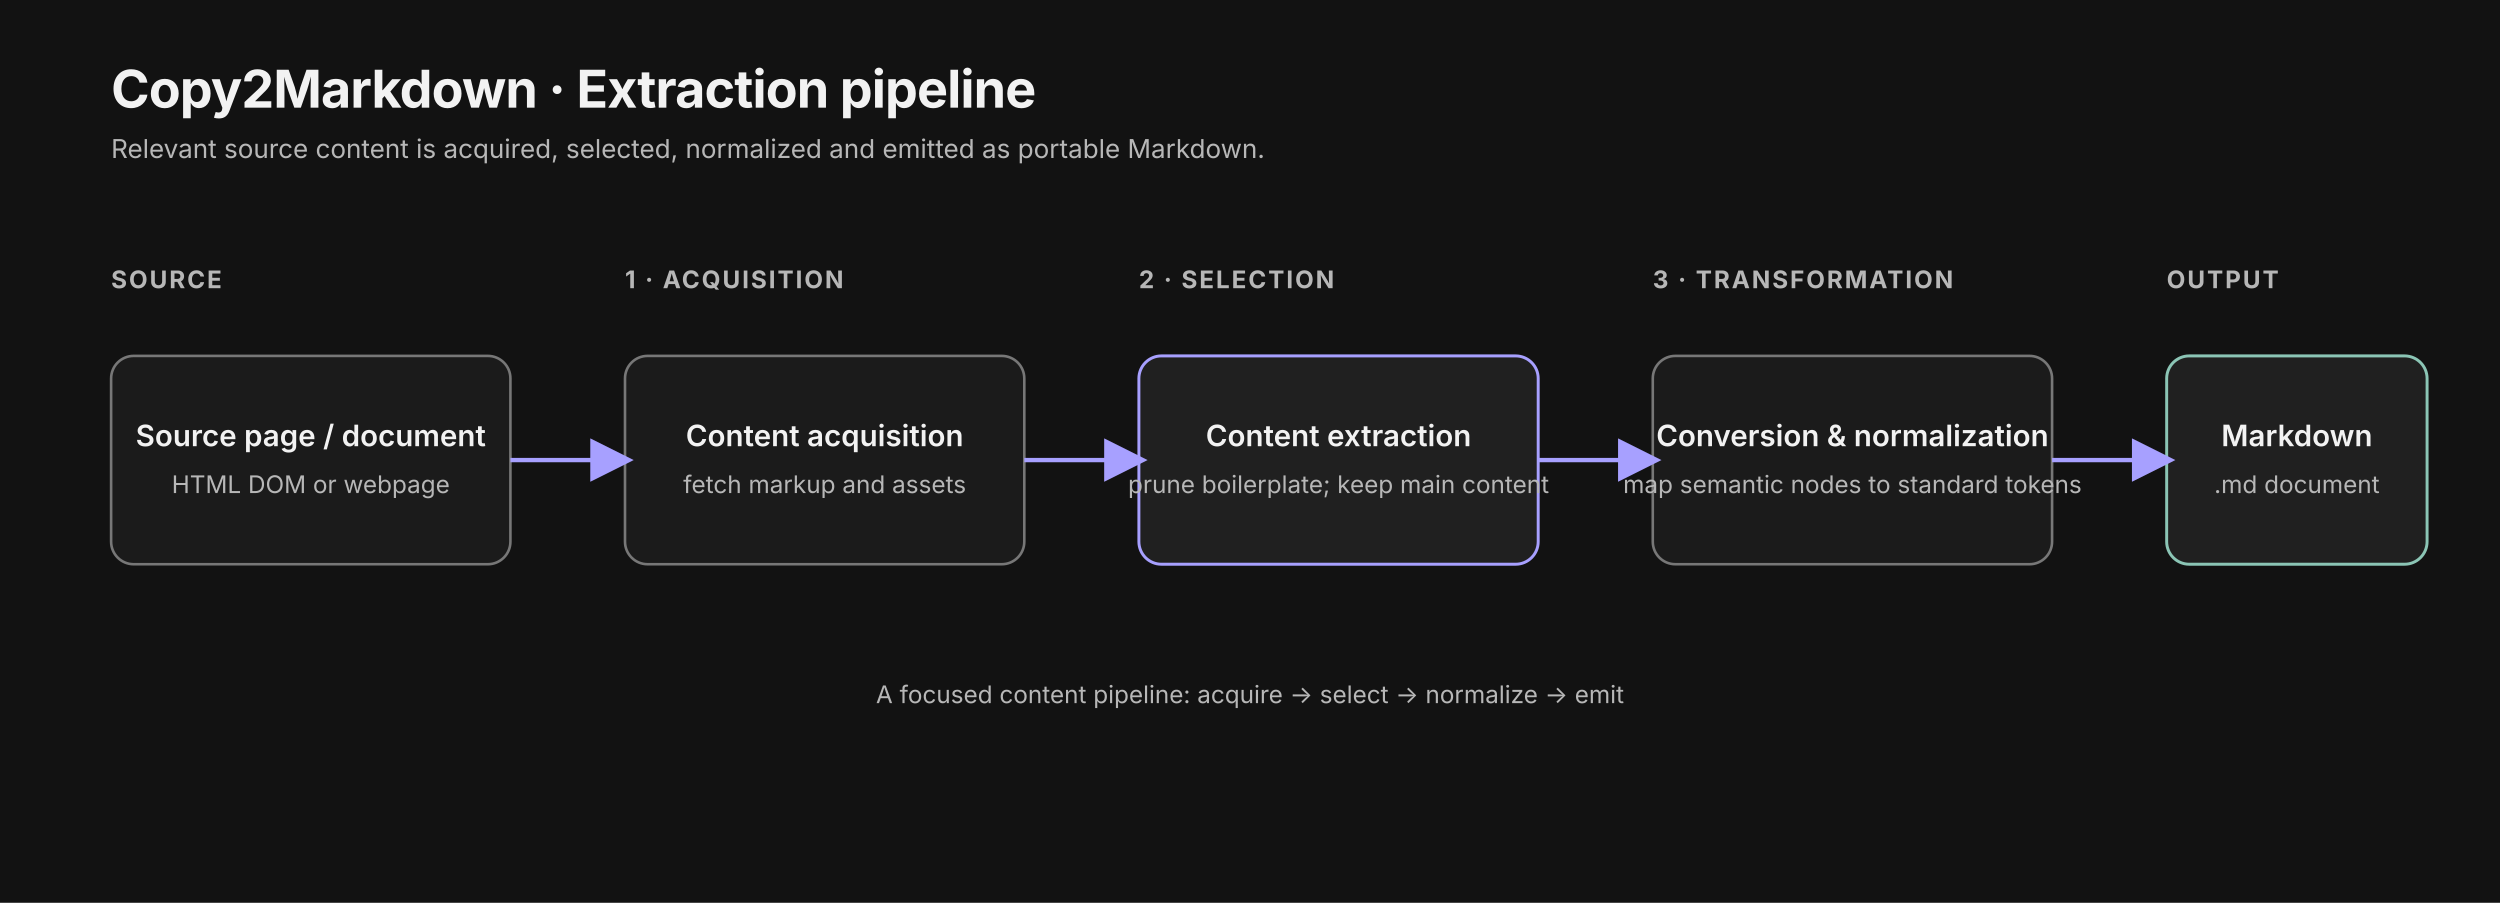
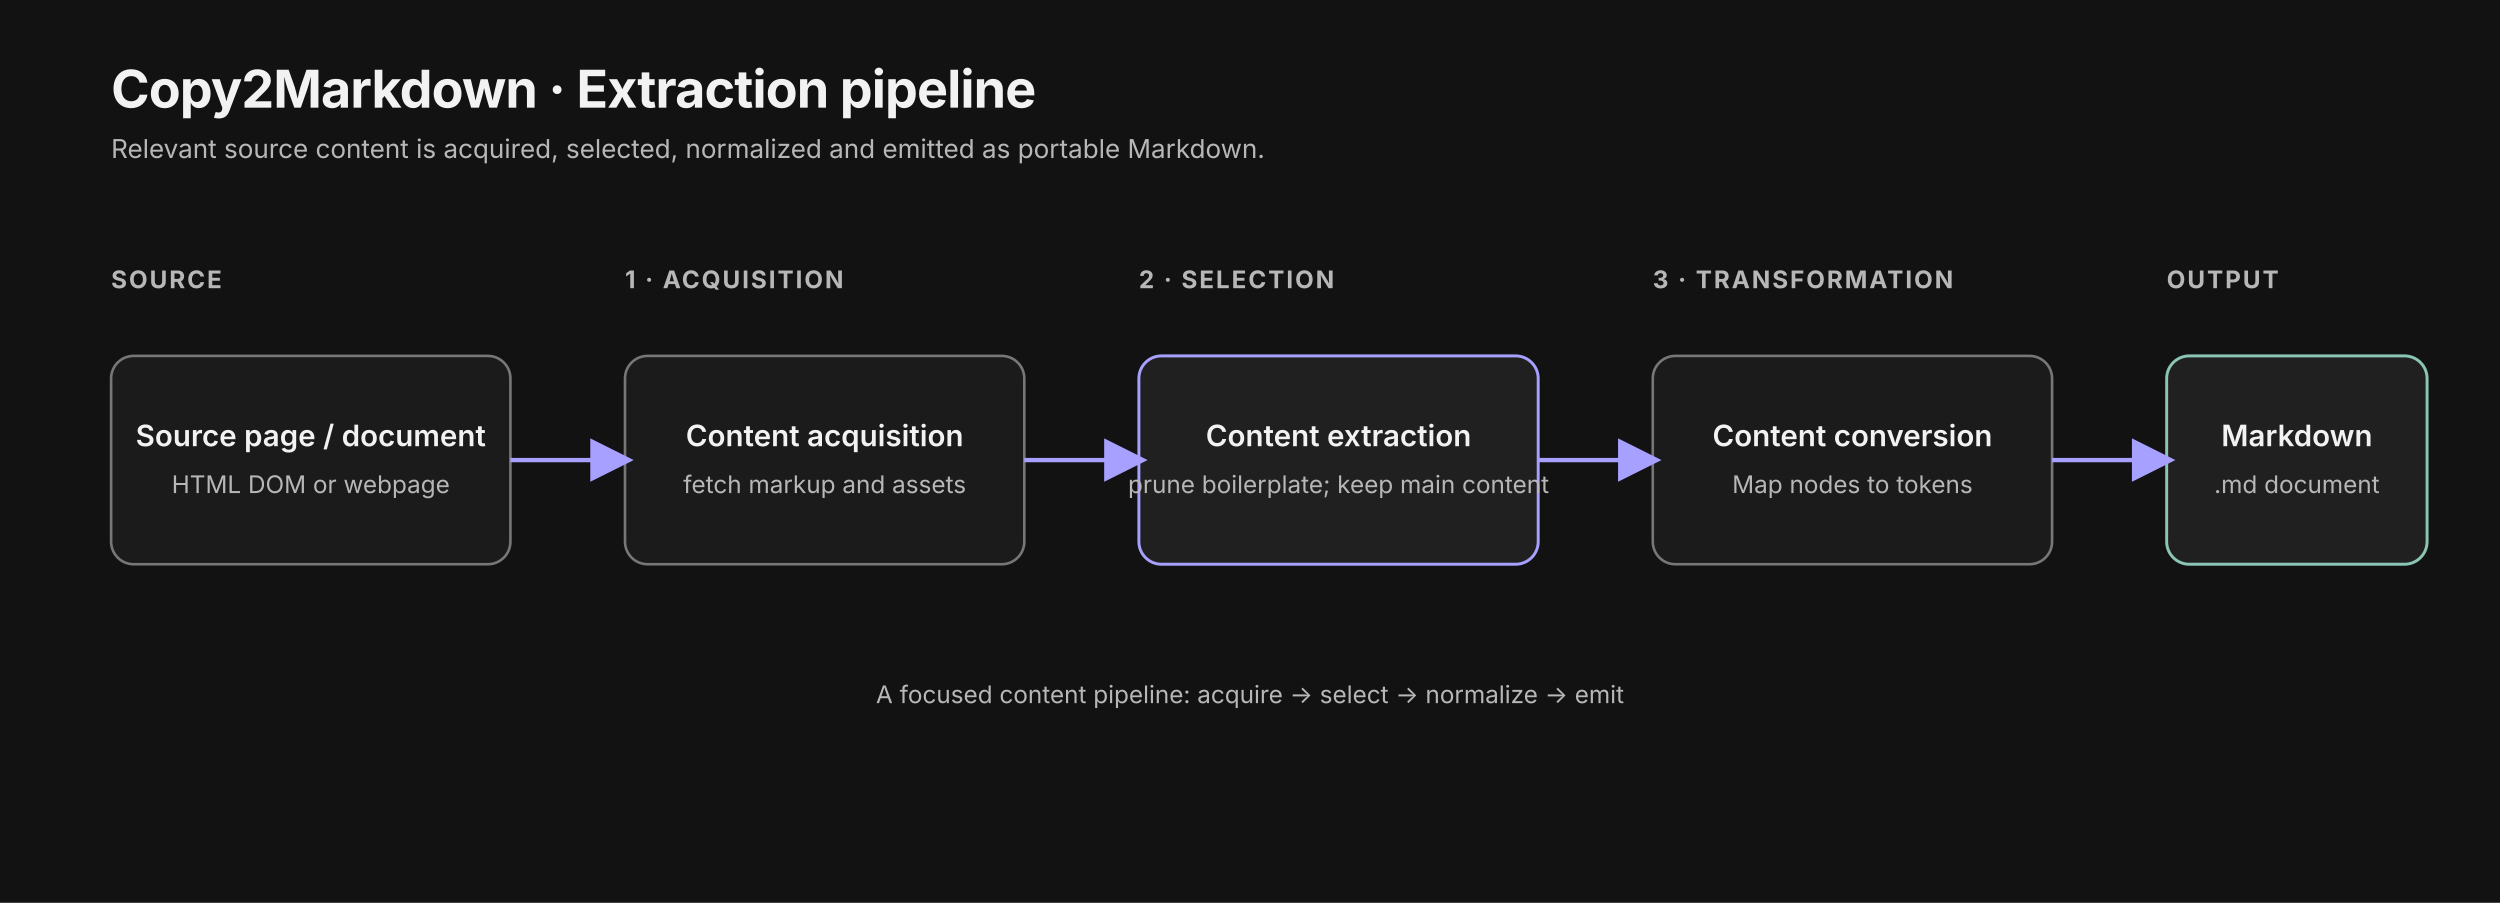
<svg xmlns="http://www.w3.org/2000/svg" width="1440" height="520" viewBox="0 0 1440 520" role="img" aria-labelledby="title desc">
  <defs>
    <marker id="arrow" markerWidth="10" markerHeight="10" refX="8" refY="5" orient="auto">
      <path d="M0 0 L10 5 L0 10 Z" fill="#b7b7b7" />
    </marker>
    <marker id="arrowAccent" markerWidth="10" markerHeight="10" refX="8" refY="5" orient="auto">
      <path d="M0 0 L10 5 L0 10 Z" fill="#a7a0ff" />
    </marker>
    <marker id="arrowGreen" markerWidth="10" markerHeight="10" refX="8" refY="5" orient="auto">
      <path d="M0 0 L10 5 L0 10 Z" fill="#8bc5b5" />
    </marker>
    <style>
  text { font-family: Inter, ui-sans-serif, system-ui, -apple-system, "Segoe UI", sans-serif; fill:#f2f2f2; }
  .title { font-size:30px; font-weight:650; letter-spacing:-.5px; }
  .subtitle { font-size:15px; fill:#b7b7b7; }
  .section { font-size:14px; font-weight:650; letter-spacing:1.1px; fill:#b7b7b7; }
  .label { font-size:17px; font-weight:600; }
  .small { font-size:14px; fill:#b7b7b7; }
  .tiny { font-size:12px; fill:#b7b7b7; }
  .card { fill:#1b1b1b; stroke:#777777; stroke-width:1.5; rx:13; }
  .cardAccent { fill:#202020; stroke:#a7a0ff; stroke-width:1.7; rx:13; }
  .cardGreen { fill:#202020; stroke:#8bc5b5; stroke-width:1.7; rx:13; }
  .line { fill:none; stroke:#b7b7b7; stroke-width:2.2; marker-end:url(#arrow); }
  .lineAccent { fill:none; stroke:#a7a0ff; stroke-width:2.5; marker-end:url(#arrowAccent); }
  .lineGreen { fill:none; stroke:#8bc5b5; stroke-width:2.5; marker-end:url(#arrowGreen); }
  .dash { fill:none; stroke:#d7b779; stroke-width:2; stroke-dasharray:7 6; marker-end:url(#arrow); }
 </style>
  </defs>
  <rect width="100%" height="100%" fill="#121212" />
  <text x="64" y="62" class="title">Copy2Markdown · Extraction pipeline</text>
  <text x="64" y="91" class="subtitle">Relevant source content is acquired, selected, normalized and emitted as portable Markdown.</text>
  <text x="64" y="166" class="section">SOURCE</text>
  <rect x="64" y="205" width="230" height="120" class="card" />
  <text x="179.0" y="257.0" text-anchor="middle" class="label">Source page / document</text>
  <text x="179.0" y="284.0" text-anchor="middle" class="small">HTML DOM or webpage</text>
  <text x="360" y="166" class="section">1 · ACQUISITION</text>
  <rect x="360" y="205" width="230" height="120" class="card" />
  <text x="475.0" y="257.0" text-anchor="middle" class="label">Content acquisition</text>
  <text x="475.0" y="284.0" text-anchor="middle" class="small">fetch markup and assets</text>
  <text x="656" y="166" class="section">2 · SELECTION</text>
  <rect x="656" y="205" width="230" height="120" class="cardAccent" />
  <text x="771.0" y="257.0" text-anchor="middle" class="label">Content extraction</text>
  <text x="771.0" y="284.0" text-anchor="middle" class="small">prune boilerplate; keep main content</text>
  <text x="952" y="166" class="section">3 · TRANSFORMATION</text>
  <rect x="952" y="205" width="230" height="120" class="card" />
-   <text x="1067.0" y="257.0" text-anchor="middle" class="label">Conversion &amp; normalization</text>
-   <text x="1067.0" y="284.0" text-anchor="middle" class="small">map semantic nodes to standard tokens</text>
+   <text x="1067.0" y="257.0" text-anchor="middle" class="label">Content conversion</text>
+   <text x="1067.0" y="284.0" text-anchor="middle" class="small">Map nodes to tokens</text>
  <text x="1248" y="166" class="section">OUTPUT</text>
  <rect x="1248" y="205" width="150" height="120" class="cardGreen" />
  <text x="1323.0" y="257.0" text-anchor="middle" class="label">Markdown</text>
  <text x="1323.0" y="284.0" text-anchor="middle" class="small">.md document</text>
  <path d="M294 265 L360 265" class="lineAccent" />
  <path d="M590 265 L656 265" class="lineAccent" />
  <path d="M886 265 L952 265" class="lineAccent" />
  <path d="M1182 265 L1248 265" class="lineAccent" />
  <text x="720" y="405" text-anchor="middle" class="small">A focused content pipeline: acquire → select → normalize → emit</text>
</svg>
